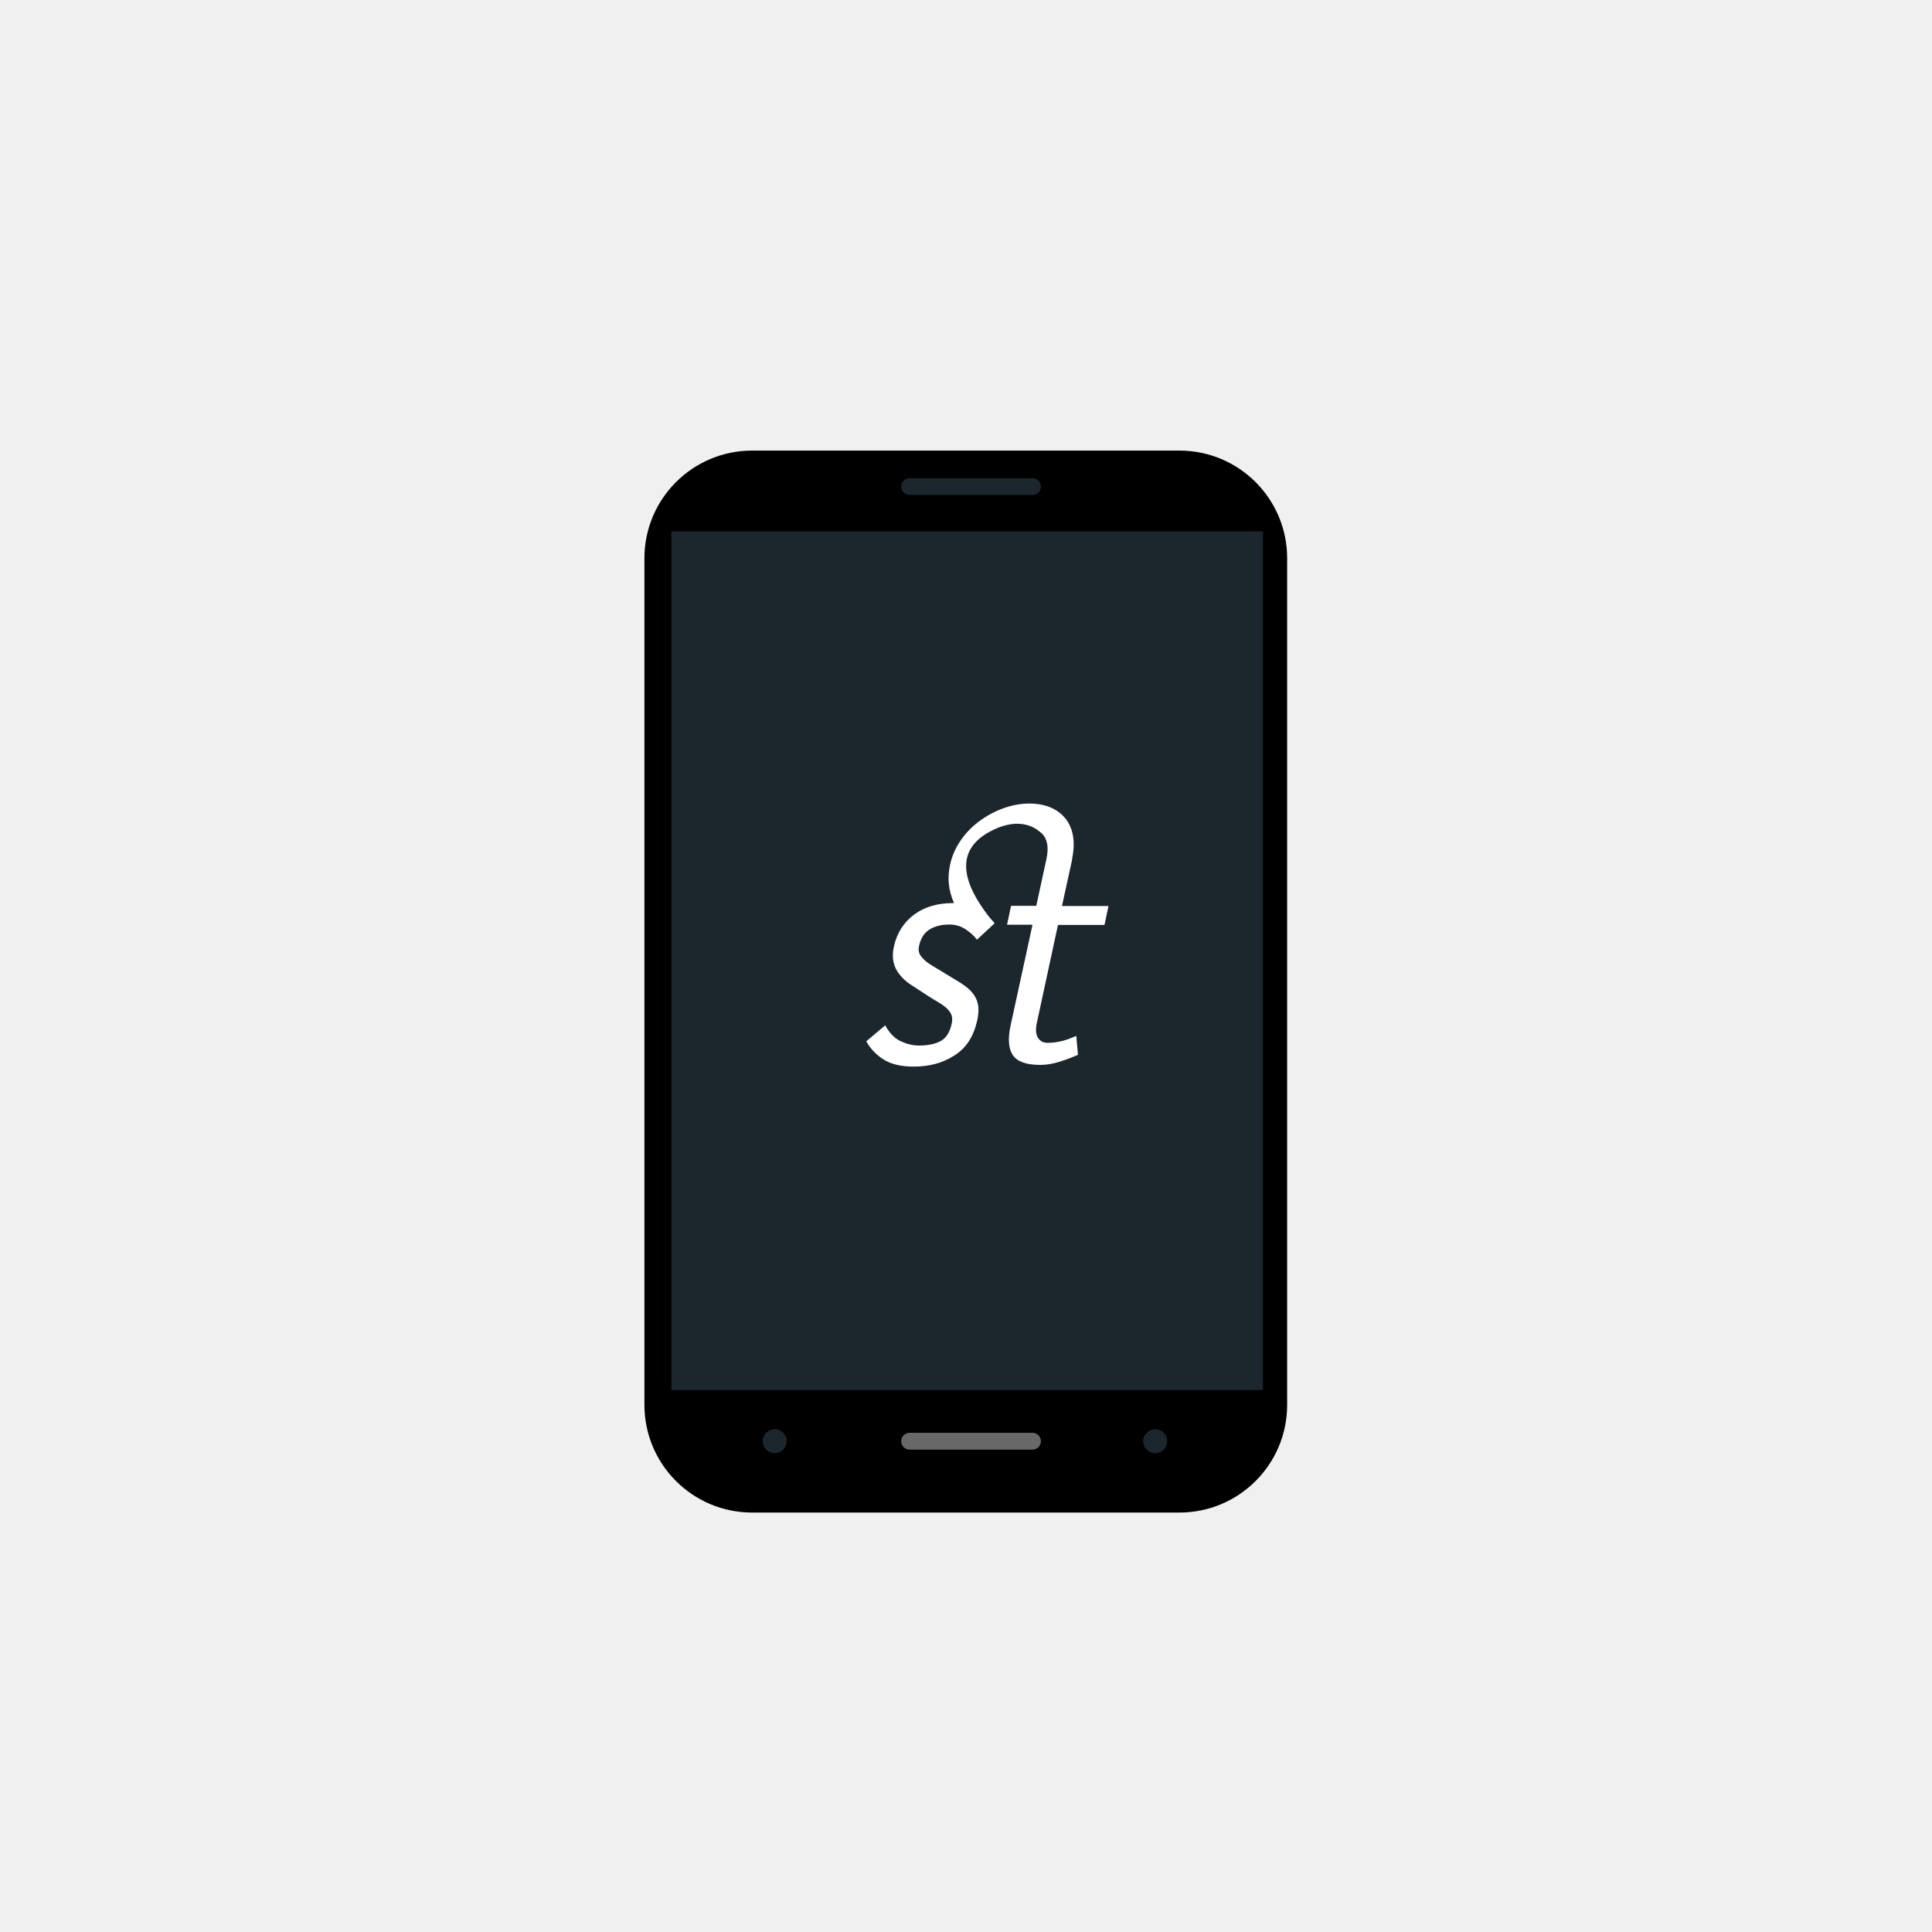
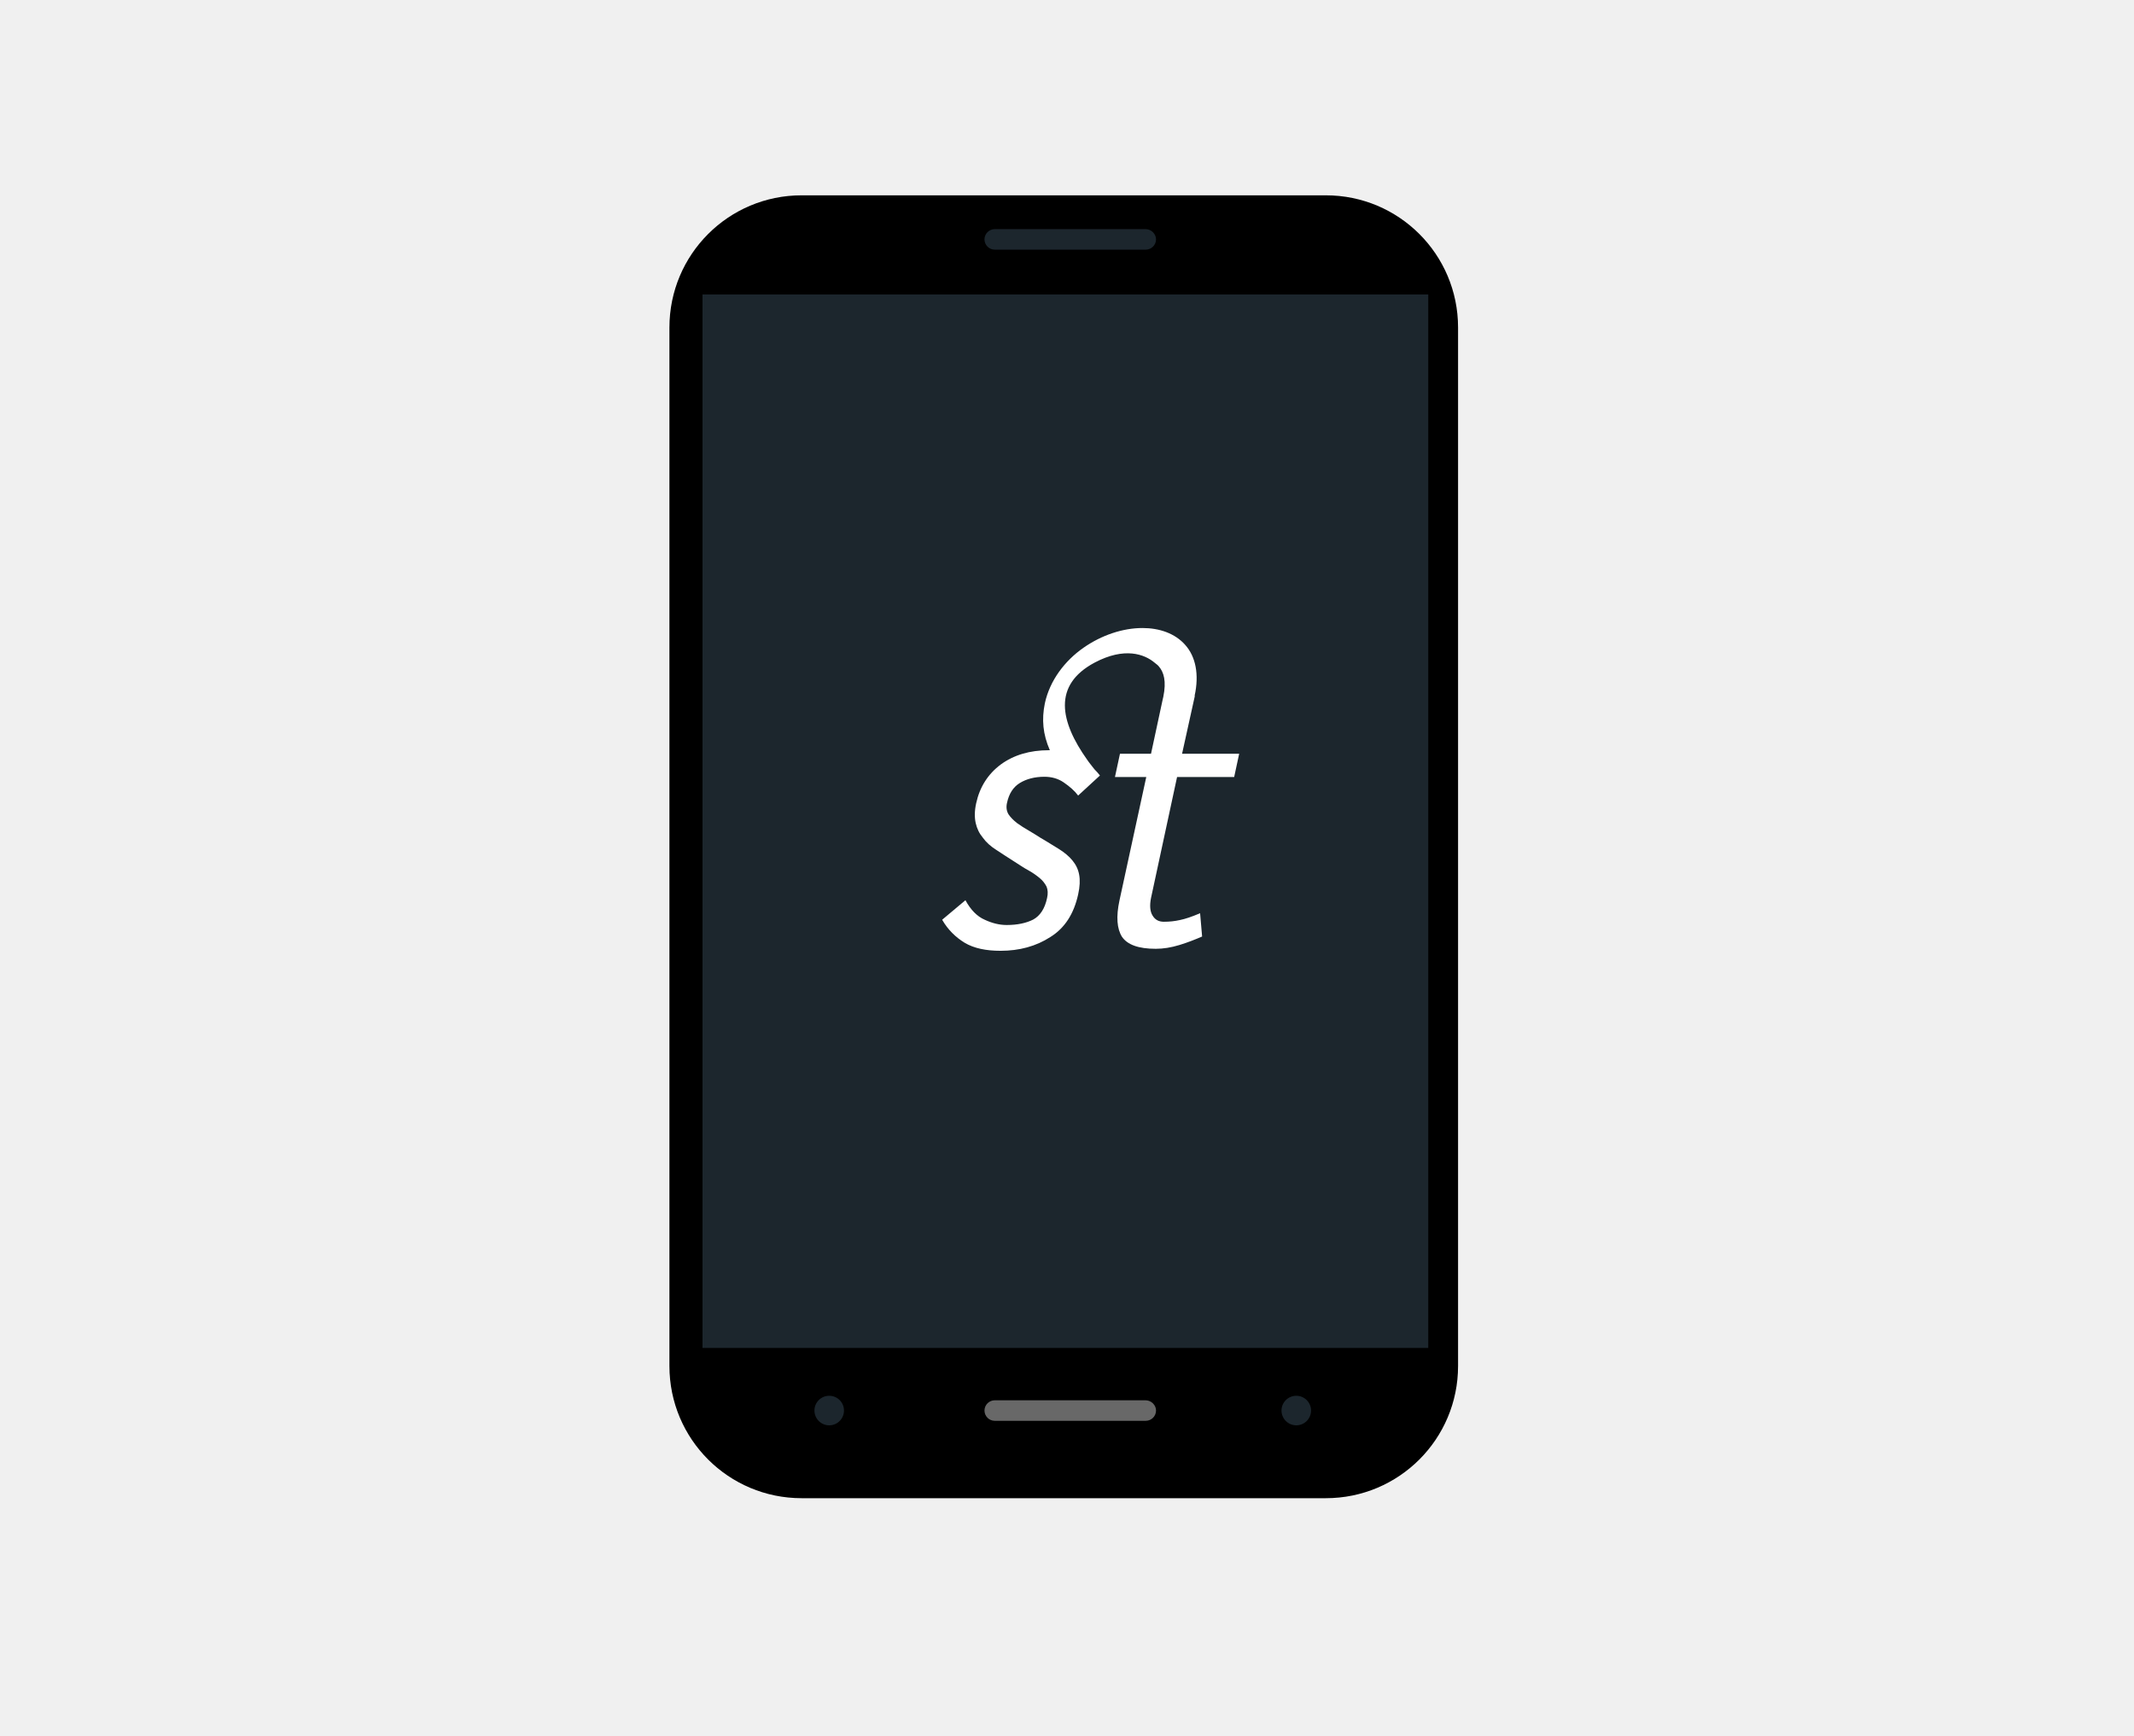
- <svg xmlns="http://www.w3.org/2000/svg" version="1.1" x="0px" y="0px" viewBox="-300.4 -1380 918 918" enable-background="new -300.4 -1380 918 918" xml:space="preserve">
+ <svg xmlns="http://www.w3.org/2000/svg" version="1.1" id="Layer_1" x="0px" y="0px" viewBox="-54.2 -135.2 852.1 693.1" enable-background="new -54.2 -135.2 852.1 693.1" xml:space="preserve">
  <g id="Layer_2" display="none">
</g>
-   <g id="Layer_1">
-     <path d="M311.2-712.5c0,28.3-22.9,51.2-51.2,51.2h-203c-28.3,0-51.2-22.9-51.2-51.2v-402.2c0-28.3,22.9-51.2,51.2-51.2h203   c28.3,0,51.2,22.9,51.2,51.2V-712.5z" />
-     <rect x="18.6" y="-1127.5" fill="#1C262D" width="281.1" height="408" />
-     <path fill="#686868" d="M194.2-695.2c0,2.2-1.8,4-4,4h-58.4c-2.2,0-4-1.8-4-4l0,0c0-2.2,1.8-4,4-4h58.4   C192.4-699.2,194.2-697.4,194.2-695.2L194.2-695.2z" />
-     <path fill="#1C262D" d="M194.2-1148.8c0,2.2-1.8,4-4,4h-58.4c-2.2,0-4-1.8-4-4l0,0c0-2.2,1.8-4,4-4h58.4   C192.4-1152.8,194.2-1151,194.2-1148.8L194.2-1148.8z" />
-     <circle fill="#1C262D" cx="248.5" cy="-695.2" r="5.7" />
-     <circle fill="#1C262D" cx="67.7" cy="-695.2" r="5.7" />
-     <path fill="#FFFFFF" d="M203.5-885.2c-2.1,0.5-4.2,0.7-6.3,0.7c-1.9,0-3.4-0.8-4.4-2.4c-1-1.6-1.2-3.9-0.6-6.8l10.1-46.8h22.1   l1.9-9h-22.1l4.9-22.4H209c1.8-8.3,0.4-15.2-3.6-19.7c-4-4.6-10.1-6.6-16.6-6.6c-7.6,0-15.8,2.7-22.9,7.7   c-7.1,4.9-13,12.5-14.9,21.5c-1.3,6.2-0.8,11.9,1.9,18.1c-0.1,0-0.2,0-0.4,0c-7.4,0-13.6,1.8-18.6,5.5c-4.9,3.7-8.1,8.7-9.5,14.9   c-0.7,3-0.7,5.6-0.2,7.8c0.5,2.1,1.4,4,2.8,5.7c1.3,1.7,3,3.3,5.1,4.7c2.1,1.4,4.4,2.9,6.9,4.5c2,1.3,3.8,2.5,5.6,3.5   c1.7,1,3.2,2,4.4,3c1.2,1,2,2.1,2.6,3.3c0.5,1.2,0.6,2.7,0.2,4.4c-0.9,4.2-2.7,6.9-5.3,8.3c-2.6,1.4-6.1,2.1-10.3,2.1   c-2.8,0-5.6-0.7-8.5-2c-2.9-1.3-5.4-3.8-7.5-7.6l-9,7.6c2.2,3.9,5.2,6.8,8.7,8.9c3.6,2.1,8.2,3.1,13.9,3.1c7.3,0,13.8-1.7,19.3-5.3   c5.6-3.5,9.1-9,10.8-16.5c0.7-3,0.8-5.6,0.4-7.7c-0.4-2.1-1.3-3.9-2.6-5.5c-1.3-1.6-3-3-5.1-4.4c-2.1-1.3-4.5-2.8-7.2-4.4   c-1.4-0.9-2.9-1.8-4.6-2.8c-1.6-0.9-3.2-1.9-4.6-2.9c-1.4-1.1-2.5-2.2-3.3-3.4c-0.8-1.3-1-2.8-0.6-4.5c0.8-3.6,2.4-6.1,4.9-7.7   c2.5-1.6,5.7-2.4,9.5-2.4c2.8,0,5.3,0.7,7.6,2.2c2.3,1.5,4.1,3.1,5.5,5l8.4-7.8c-0.6-0.8-1.3-1.6-2.1-2.4c-1-1.3-2-2.5-2.8-3.7l0,0   c-10.5-14.7-13.5-28.9,2.9-37.6c11.5-6.1,19.3-3.3,23.3,0.1c0,0,0,0,0,0c0.2,0.1,0.3,0.3,0.5,0.4c0.4,0.3,0.8,0.6,1.1,1   c1.9,2.2,3,5.7,1.7,11.8l-0.3,1.3h0l-4.5,20.8H180l-1.9,9h12.1l-10.4,47.8c-1.4,6.3-1,11,1,14.1c2.1,3.1,6.4,4.7,13.1,4.7   c2.9,0,5.9-0.5,9.1-1.5c3.2-1,6.1-2.1,8.8-3.3l-0.8-9C208.1-886.5,205.5-885.6,203.5-885.2" />
+   <g id="Layer_1_1_">
+     <path d="M528,410.3c0,29.2-23.6,52.8-52.8,52.8H265.9c-29.2,0-52.8-23.6-52.8-52.8V-4.4c0-29.2,23.6-52.8,52.8-52.8h209.3   c29.2,0,52.8,23.6,52.8,52.8V410.3z" />
+     <rect x="226.3" y="-17.6" fill="#1C262D" width="289.8" height="420.7" />
+     <path fill="#686868" d="M407.4,428.1c0,2.3-1.9,4.1-4.1,4.1H343c-2.3,0-4.1-1.9-4.1-4.1l0,0c0-2.3,1.9-4.1,4.1-4.1h60.2   C405.5,424,407.4,425.9,407.4,428.1L407.4,428.1z" />
+     <path fill="#1C262D" d="M407.4-39.6c0,2.3-1.9,4.1-4.1,4.1H343c-2.3,0-4.1-1.9-4.1-4.1l0,0c0-2.3,1.9-4.1,4.1-4.1h60.2   C405.5-43.7,407.4-41.8,407.4-39.6L407.4-39.6z" />
+     <circle fill="#1C262D" cx="463.4" cy="428.1" r="5.9" />
+     <circle fill="#1C262D" cx="276.9" cy="428.1" r="5.9" />
+     <path fill="#FFFFFF" d="M417,232.2c-2.2,0.5-4.3,0.7-6.5,0.7c-2,0-3.5-0.8-4.5-2.5c-1-1.6-1.2-4-0.6-7l10.4-48.3h22.8l2-9.3h-22.8   l5.1-23.1h-0.1c1.9-8.6,0.4-15.7-3.7-20.3c-4.1-4.7-10.4-6.8-17.1-6.8c-7.8,0-16.3,2.8-23.6,7.9c-7.3,5.1-13.4,12.9-15.4,22.2   c-1.3,6.4-0.8,12.3,2,18.7c-0.1,0-0.2,0-0.4,0c-7.6,0-14,1.9-19.2,5.7c-5.1,3.8-8.4,9-9.8,15.4c-0.7,3.1-0.7,5.8-0.2,8   c0.5,2.2,1.4,4.1,2.9,5.9c1.3,1.8,3.1,3.4,5.3,4.8c2.2,1.4,4.5,3,7.1,4.6c2.1,1.3,3.9,2.6,5.8,3.6c1.8,1,3.3,2.1,4.5,3.1   c1.2,1,2.1,2.2,2.7,3.4c0.5,1.2,0.6,2.8,0.2,4.5c-0.9,4.3-2.8,7.1-5.5,8.6c-2.7,1.4-6.3,2.2-10.6,2.2c-2.9,0-5.8-0.7-8.8-2.1   c-3-1.3-5.6-3.9-7.7-7.8l-9.3,7.8c2.3,4,5.4,7,9,9.2c3.7,2.2,8.5,3.2,14.3,3.2c7.5,0,14.2-1.8,19.9-5.5c5.8-3.6,9.4-9.3,11.1-17   c0.7-3.1,0.8-5.8,0.4-7.9c-0.4-2.2-1.3-4-2.7-5.7c-1.3-1.6-3.1-3.1-5.3-4.5c-2.2-1.3-4.6-2.9-7.4-4.5c-1.4-0.9-3-1.9-4.7-2.9   c-1.6-0.9-3.3-2-4.7-3c-1.4-1.1-2.6-2.3-3.4-3.5c-0.8-1.3-1-2.9-0.6-4.6c0.8-3.7,2.5-6.3,5.1-7.9c2.6-1.6,5.9-2.5,9.8-2.5   c2.9,0,5.5,0.7,7.8,2.3s4.2,3.2,5.7,5.2l8.7-8c-0.6-0.8-1.3-1.6-2.2-2.5c-1-1.3-2.1-2.6-2.9-3.8l0,0c-10.8-15.2-13.9-29.8,3-38.8   c11.9-6.3,19.9-3.4,24,0.1l0,0c0.2,0.1,0.3,0.3,0.5,0.4c0.4,0.3,0.8,0.6,1.1,1c2,2.3,3.1,5.9,1.8,12.2l-0.3,1.3l0,0l-4.6,21.4   h-12.4l-2,9.3h12.5l-10.7,49.3c-1.4,6.5-1,11.3,1,14.5c2.2,3.2,6.6,4.8,13.5,4.8c3,0,6.1-0.5,9.4-1.5c3.3-1,6.3-2.2,9.1-3.4   l-0.8-9.3C421.7,230.9,419,231.8,417,232.2" />
  </g>
</svg>
